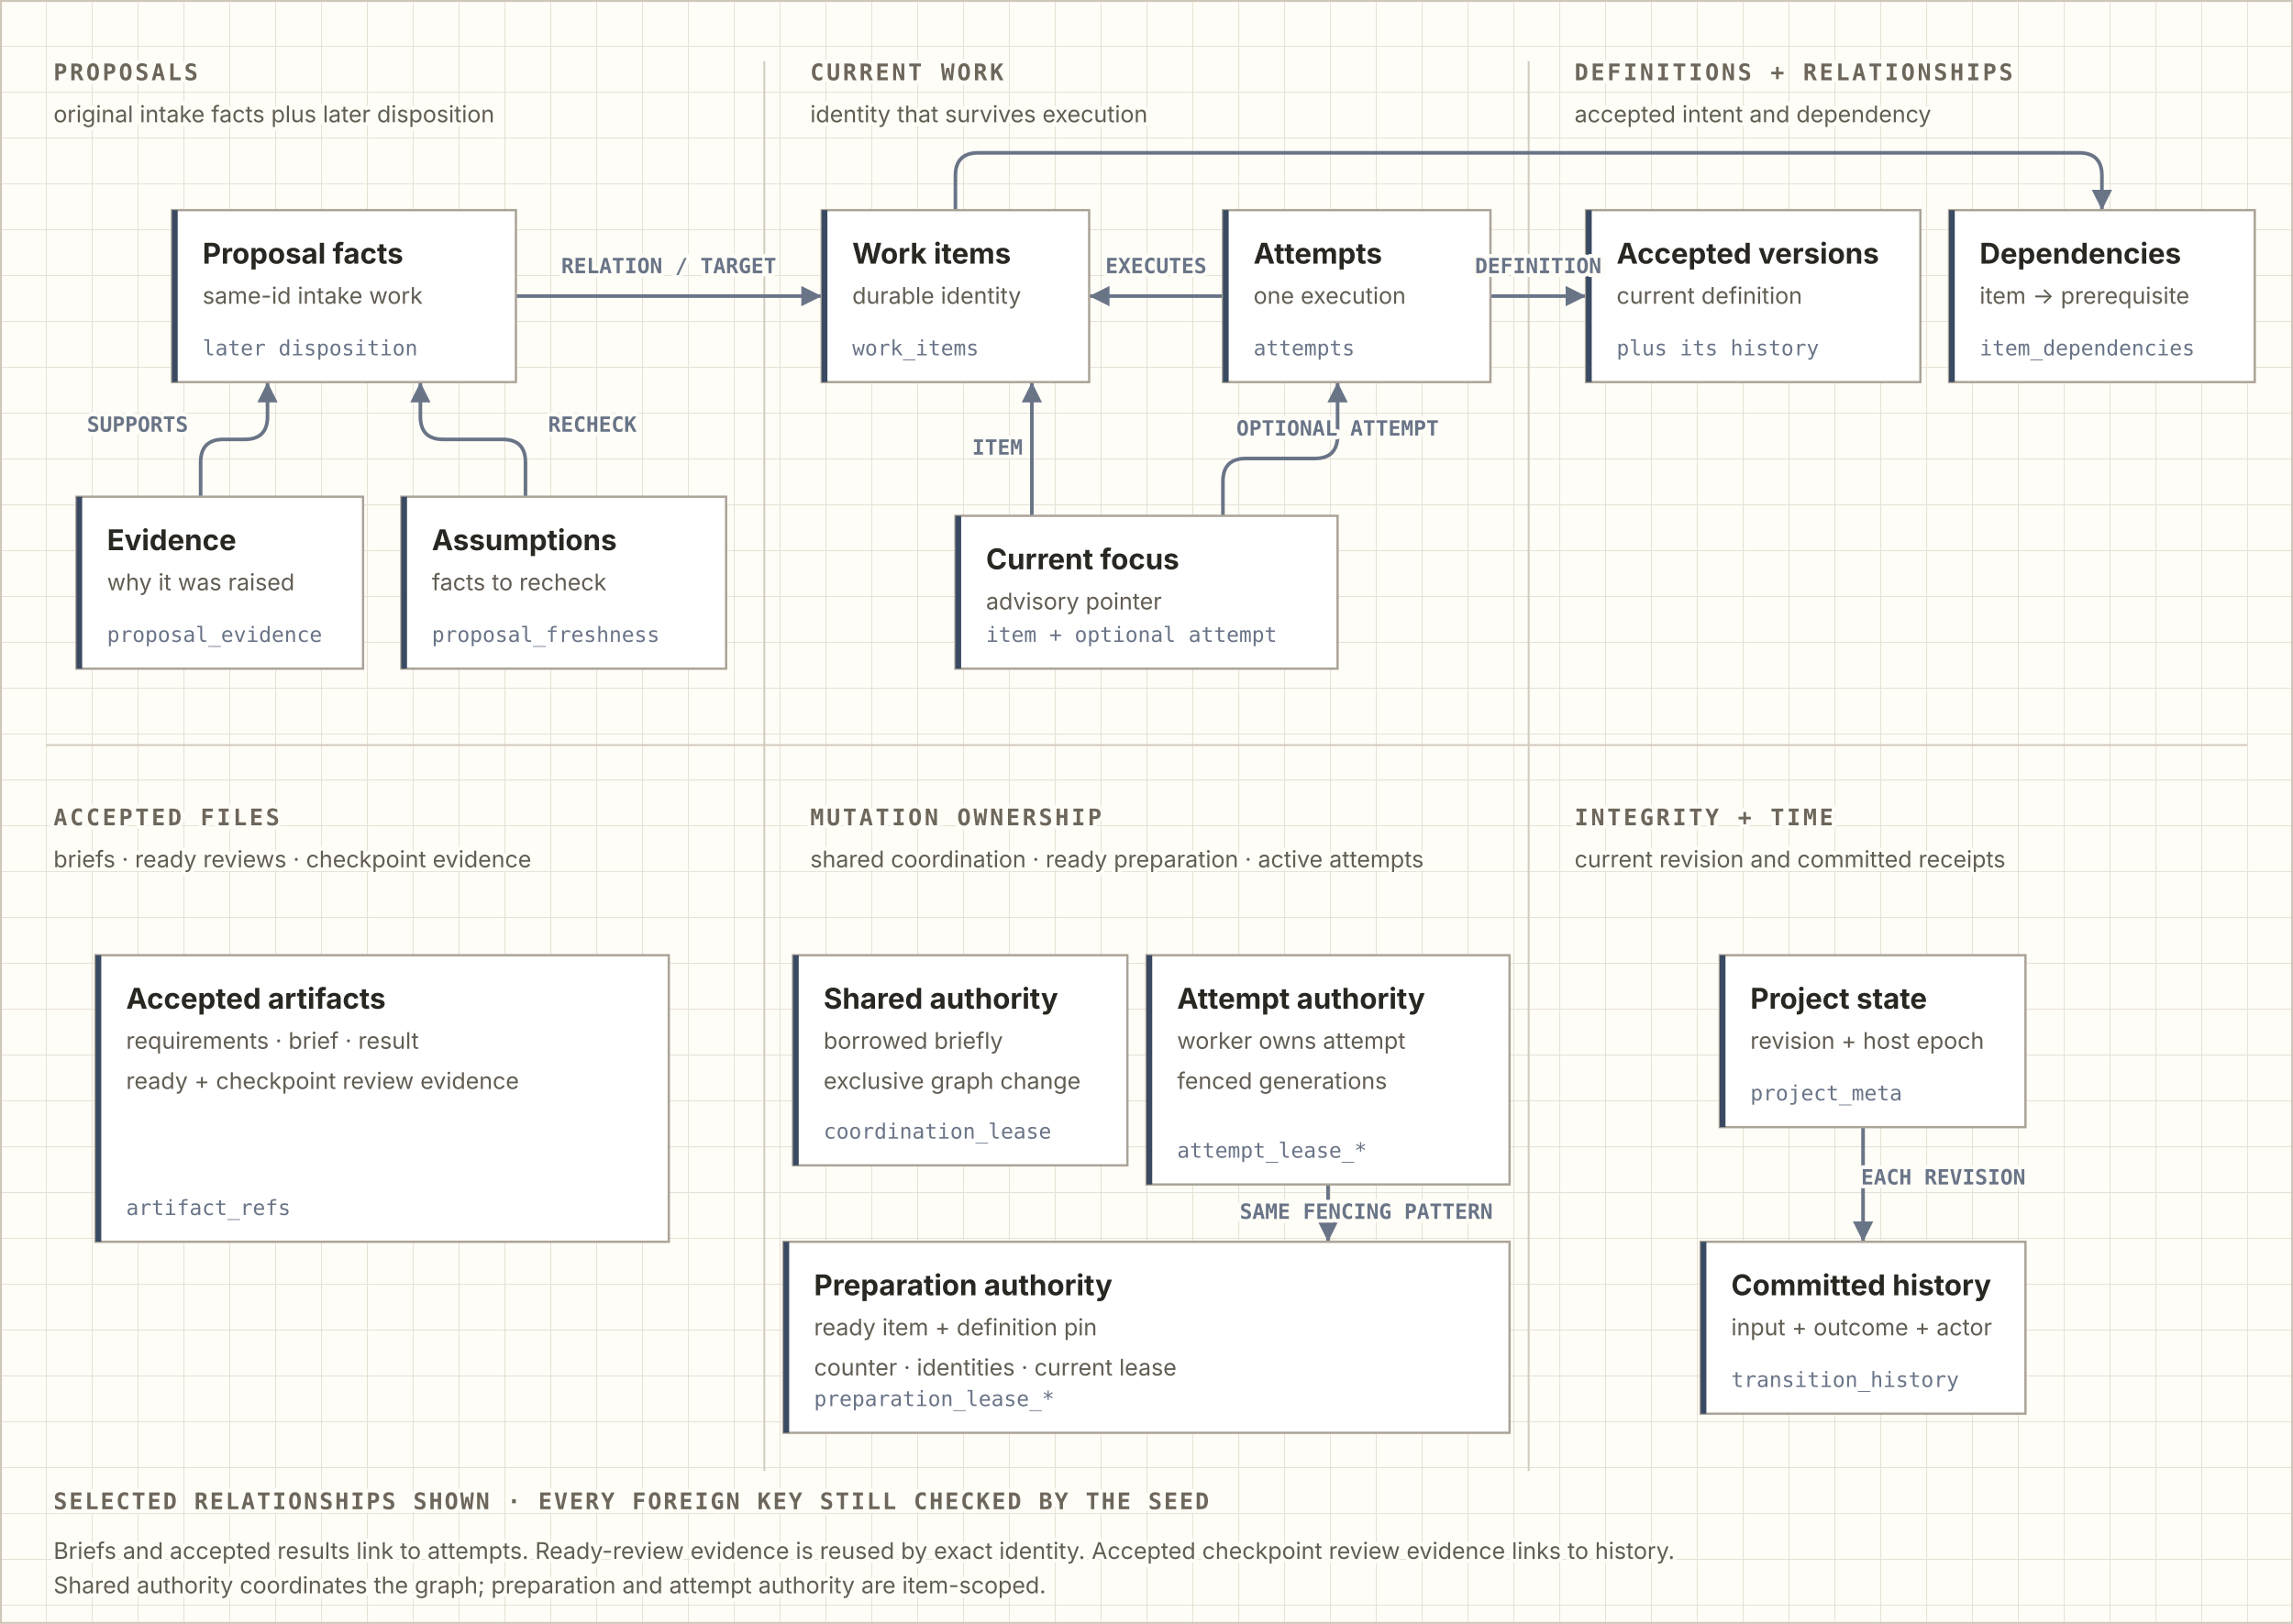
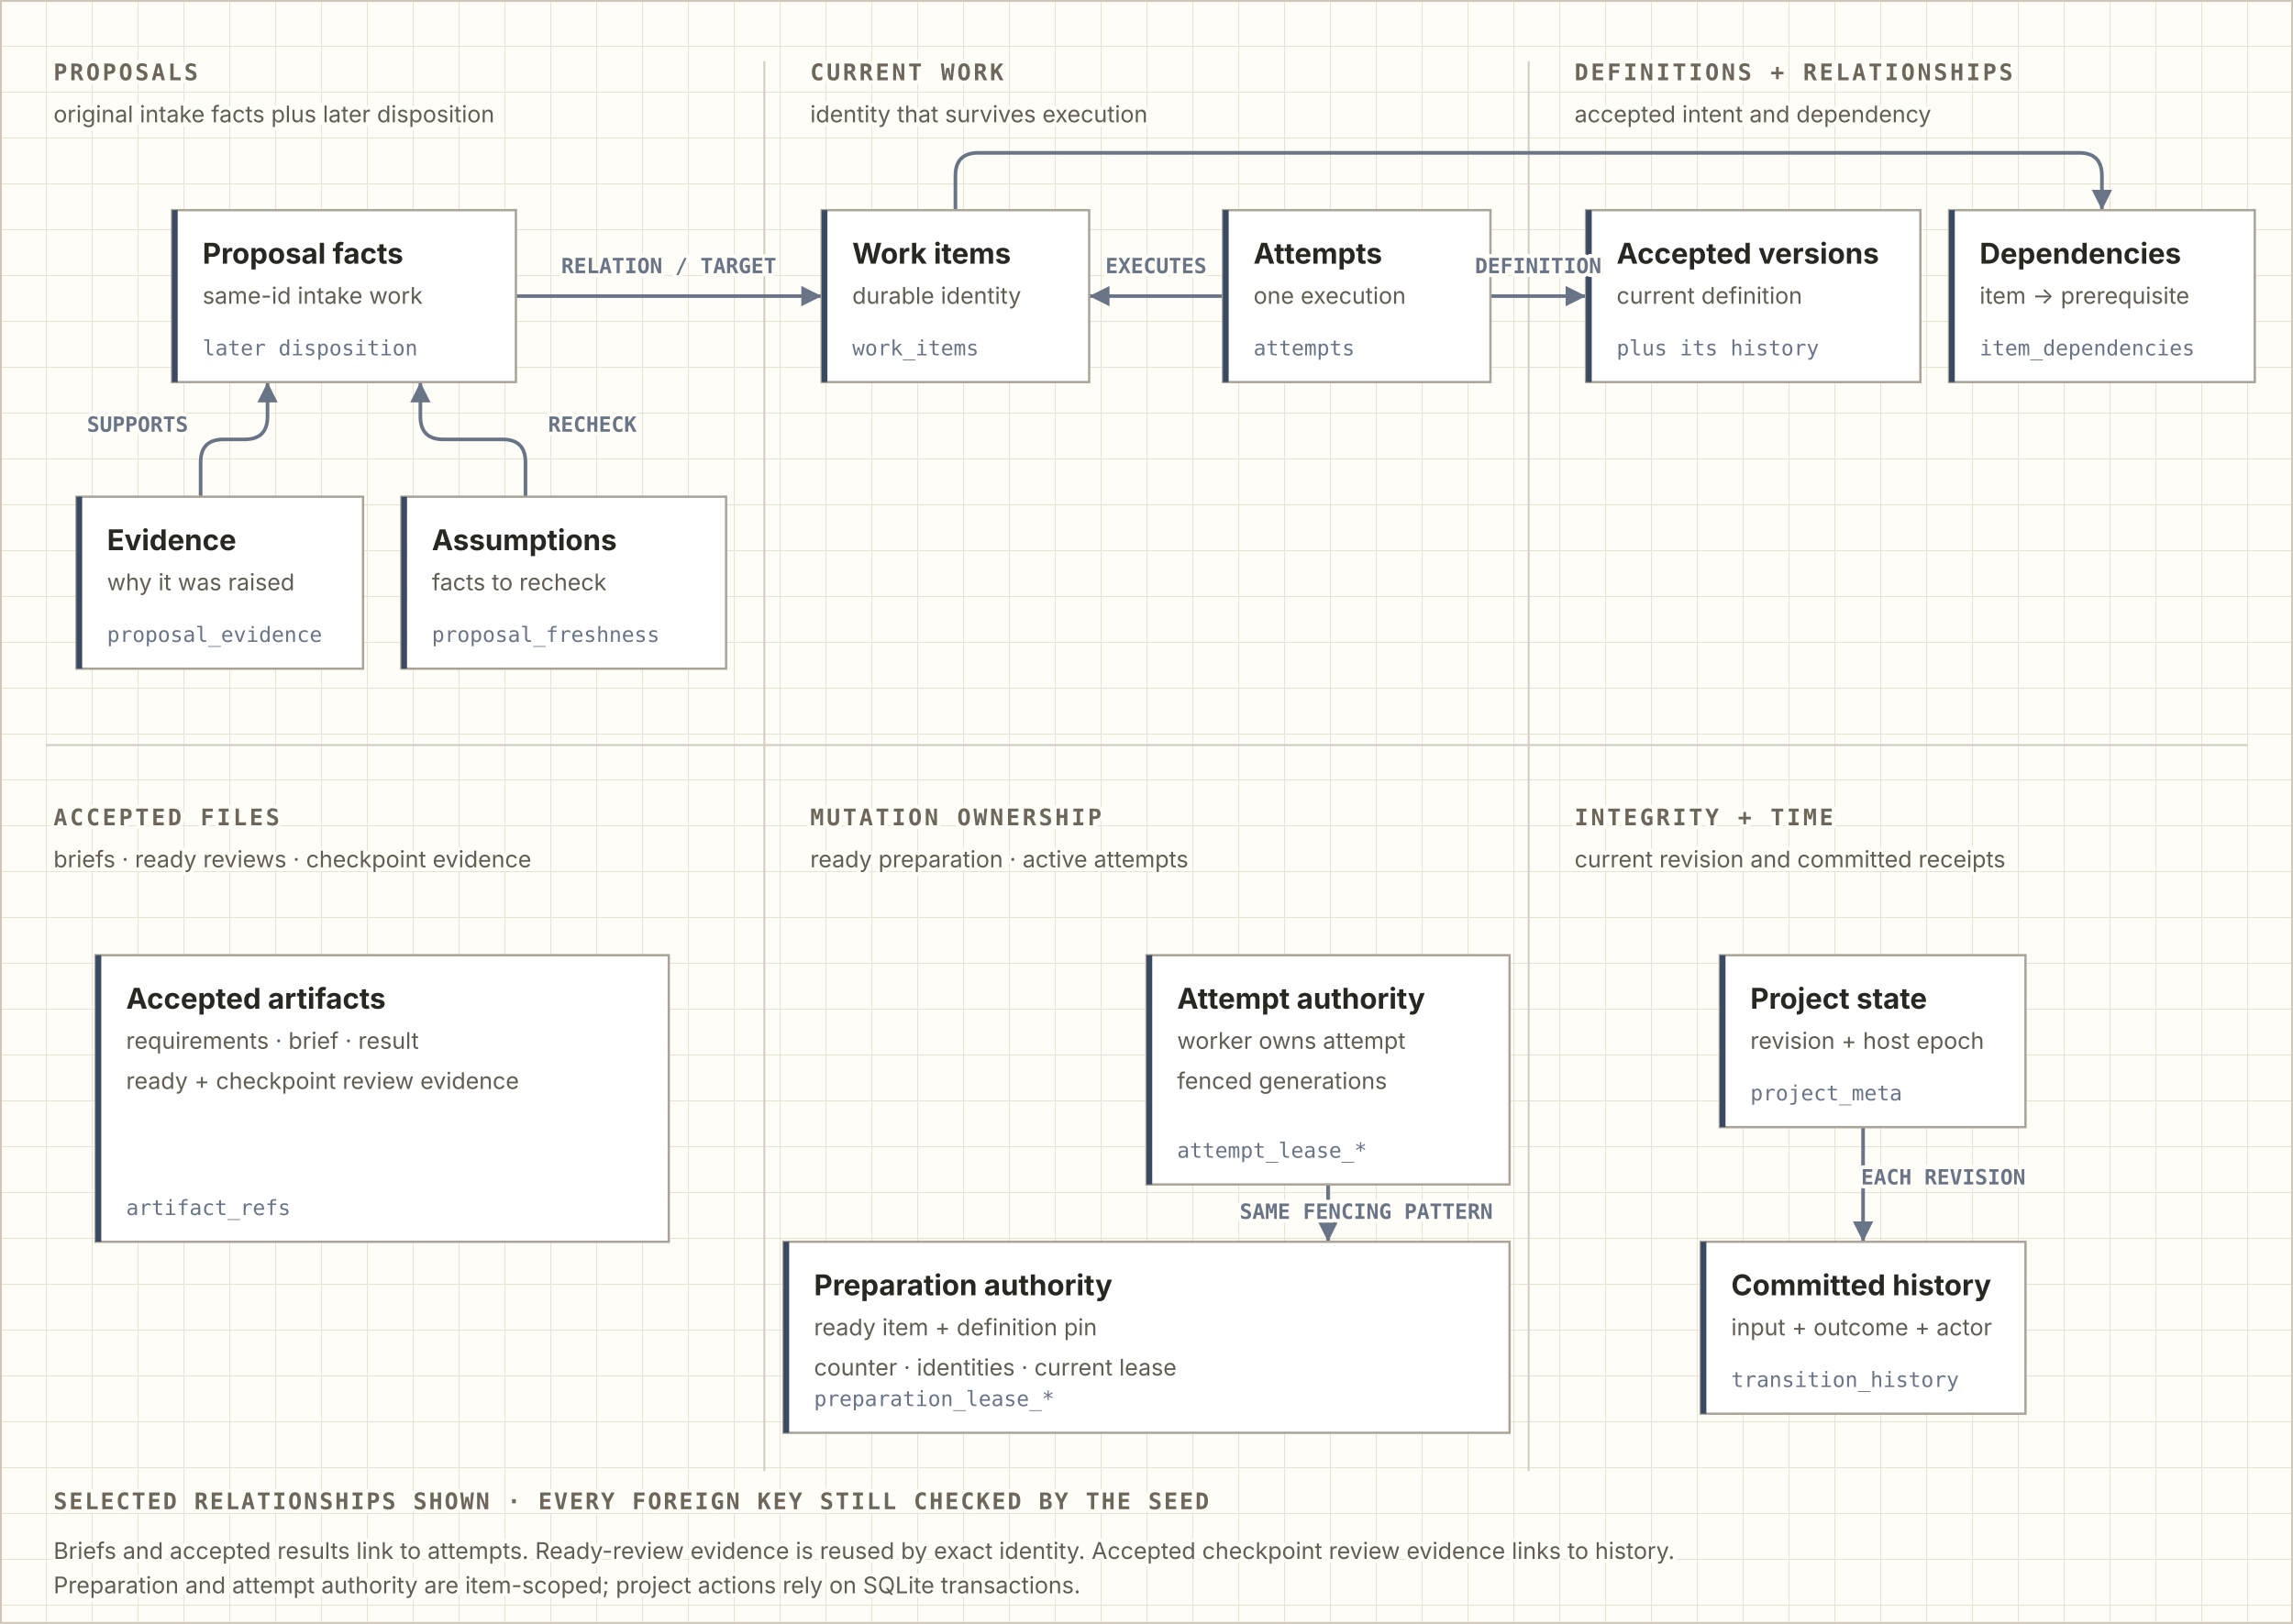
<svg xmlns="http://www.w3.org/2000/svg" role="img" aria-labelledby="title description" viewBox="0 0 1200 850">
  <defs>
    <pattern id="grid" width="24" height="24" patternUnits="userSpaceOnUse">
      <path d="M24 0H0V24" fill="none" stroke="#e8e1d5" stroke-width="1" />
    </pattern>
    <marker id="arrow" viewBox="0 0 10 10" refX="9" refY="5" markerWidth="7" markerHeight="7" orient="auto">
      <path d="M1 1L9 5L1 9Z" fill="#697487" />
    </marker>
    <style>
      text { font-family: ui-sans-serif, system-ui, -apple-system, BlinkMacSystemFont, "Segoe UI", sans-serif; fill: #292721; }
      .section-label, .box-label, .box-meta, .connector-label, .note-meta { font-family: ui-monospace, SFMono-Regular, Menlo, monospace; }
      .section-label, .box-label { font-size: 12px; font-weight: 700; letter-spacing: 0.11em; fill: #6d665b; }
      .section-subtitle { font-size: 12px; fill: #625d53; }
      .guide { stroke: #d3ccc0; stroke-width: 1; }
      .connector { fill: none; stroke: #697487; stroke-width: 1.9; stroke-linecap: round; }
      .connector-label { font-size: 11px; font-weight: 700; fill: #697487; }
      .box { fill: #fff; stroke: #aaa397; stroke-width: 1.2; }
      .box-title { font-size: 15px; font-weight: 700; }
      .box-body { font-size: 12px; fill: #625d53; }
      .box-meta { font-size: 11px; fill: #697487; }
      .note { fill: #625d53; }
      .note-meta { font-weight: 700; letter-spacing: 0.08em; fill: #6d665b; }
      .canvas-text { paint-order: stroke fill; stroke: #fffdf7; stroke-width: 4px; stroke-linejoin: round; }
    </style>
  </defs>
  <rect width="1200" height="850" fill="#fffdf7" />
  <rect width="1200" height="850" fill="url(#grid)" />
  <rect x="0.5" y="0.5" width="1199" height="849" fill="none" stroke="#cec7b9" />
  <line x1="400" y1="32" x2="400" y2="770" class="guide" />
  <line x1="800" y1="32" x2="800" y2="770" class="guide" />
  <line x1="24" y1="390" x2="1176" y2="390" class="guide" />
  <path d="M270 155L430 155" class="connector" marker-end="url(#arrow)" />
  <path d="M640 155L570 155" class="connector" marker-end="url(#arrow)" />
  <path d="M780 155L830 155" class="connector" marker-end="url(#arrow)" />
  <path d="M500 110L500 92Q500 80 512 80L1088 80Q1100 80 1100 92L1100 110" class="connector" marker-end="url(#arrow)" />
  <path d="M105 260L105 242Q105 230 117 230L128 230Q140 230 140 218L140 200" class="connector" marker-end="url(#arrow)" />
  <path d="M275 260L275 242Q275 230 263 230L232 230Q220 230 220 218L220 200" class="connector" marker-end="url(#arrow)" />
-   <path d="M540 270L540 200" class="connector" marker-end="url(#arrow)" />
-   <path d="M640 270L640 252Q640 240 652 240L688 240Q700 240 700 228L700 200" class="connector" marker-end="url(#arrow)" />
  <path d="M695 620L695 650" class="connector" marker-end="url(#arrow)" />
  <path d="M975 590L975 650" class="connector" marker-end="url(#arrow)" />
  <rect x="90" y="110" width="180" height="90" class="box" />
  <rect x="90" y="110" width="3" height="90" fill="#394a62" />
  <rect x="40" y="260" width="150" height="90" class="box" />
  <rect x="40" y="260" width="3" height="90" fill="#394a62" />
  <rect x="210" y="260" width="170" height="90" class="box" />
  <rect x="210" y="260" width="3" height="90" fill="#394a62" />
  <rect x="430" y="110" width="140" height="90" class="box" />
  <rect x="430" y="110" width="3" height="90" fill="#394a62" />
  <rect x="640" y="110" width="140" height="90" class="box" />
  <rect x="640" y="110" width="3" height="90" fill="#394a62" />
-   <rect x="500" y="270" width="200" height="80" class="box" />
-   <rect x="500" y="270" width="3" height="80" fill="#394a62" />
  <rect x="830" y="110" width="175" height="90" class="box" />
  <rect x="830" y="110" width="3" height="90" fill="#394a62" />
  <rect x="1020" y="110" width="160" height="90" class="box" />
  <rect x="1020" y="110" width="3" height="90" fill="#394a62" />
  <rect x="50" y="500" width="300" height="150" class="box" />
  <rect x="50" y="500" width="3" height="150" fill="#394a62" />
-   <rect x="415" y="500" width="175" height="110" class="box" />
-   <rect x="415" y="500" width="3" height="110" fill="#394a62" />
  <rect x="600" y="500" width="190" height="120" class="box" />
  <rect x="600" y="500" width="3" height="120" fill="#394a62" />
  <rect x="410" y="650" width="380" height="100" class="box" />
  <rect x="410" y="650" width="3" height="100" fill="#394a62" />
  <rect x="900" y="500" width="160" height="90" class="box" />
  <rect x="900" y="500" width="3" height="90" fill="#394a62" />
  <rect x="890" y="650" width="170" height="90" class="box" />
  <rect x="890" y="650" width="3" height="90" fill="#394a62" />
  <text x="28" y="42" class="section-label canvas-text">PROPOSALS</text>
  <text x="28" y="64" class="section-subtitle canvas-text">original intake facts plus later disposition</text>
  <text x="424" y="42" class="section-label canvas-text">CURRENT WORK</text>
  <text x="424" y="64" class="section-subtitle canvas-text">identity that survives execution</text>
  <text x="824" y="42" class="section-label canvas-text">DEFINITIONS + RELATIONSHIPS</text>
  <text x="824" y="64" class="section-subtitle canvas-text">accepted intent and dependency</text>
  <text x="28" y="432" class="section-label canvas-text">ACCEPTED FILES</text>
  <text x="28" y="454" class="section-subtitle canvas-text">briefs · ready reviews · checkpoint evidence</text>
  <text x="424" y="432" class="section-label canvas-text">MUTATION OWNERSHIP</text>
-   <text x="424" y="454" class="section-subtitle canvas-text">shared coordination · ready preparation · active attempts</text>
+   <text x="424" y="454" class="section-subtitle canvas-text">ready preparation · active attempts</text>
  <text x="824" y="432" class="section-label canvas-text">INTEGRITY + TIME</text>
  <text x="824" y="454" class="section-subtitle canvas-text">current revision and committed receipts</text>
  <text x="350" y="143" text-anchor="middle" class="connector-label canvas-text">RELATION / TARGET</text>
  <text x="605" y="143" text-anchor="middle" class="connector-label canvas-text">EXECUTES</text>
  <text x="805" y="143" text-anchor="middle" class="connector-label canvas-text">DEFINITION</text>
  <text x="72" y="226" text-anchor="middle" class="connector-label canvas-text">SUPPORTS</text>
  <text x="310" y="226" text-anchor="middle" class="connector-label canvas-text">RECHECK</text>
-   <text x="522" y="238" text-anchor="middle" class="connector-label canvas-text">ITEM</text>
-   <text x="700" y="228" text-anchor="middle" class="connector-label canvas-text">OPTIONAL ATTEMPT</text>
  <text x="715" y="638" text-anchor="middle" class="connector-label canvas-text">SAME FENCING PATTERN</text>
  <text x="1017" y="620" text-anchor="middle" class="connector-label canvas-text">EACH REVISION</text>
  <text x="106" y="138" class="box-title">Proposal facts</text>
  <text x="106" y="159" class="box-body">same-id intake work</text>
  <text x="106" y="186" class="box-meta">later disposition</text>
  <text x="56" y="288" class="box-title">Evidence</text>
  <text x="56" y="309" class="box-body">why it was raised</text>
  <text x="56" y="336" class="box-meta">proposal_evidence</text>
  <text x="226" y="288" class="box-title">Assumptions</text>
  <text x="226" y="309" class="box-body">facts to recheck</text>
  <text x="226" y="336" class="box-meta">proposal_freshness</text>
  <text x="446" y="138" class="box-title">Work items</text>
  <text x="446" y="159" class="box-body">durable identity</text>
  <text x="446" y="186" class="box-meta">work_items</text>
  <text x="656" y="138" class="box-title">Attempts</text>
  <text x="656" y="159" class="box-body">one execution</text>
  <text x="656" y="186" class="box-meta">attempts</text>
-   <text x="516" y="298" class="box-title">Current focus</text>
-   <text x="516" y="319" class="box-body">advisory pointer</text>
-   <text x="516" y="336" class="box-meta">item + optional attempt</text>
  <text x="846" y="138" class="box-title">Accepted versions</text>
  <text x="846" y="159" class="box-body">current definition</text>
  <text x="846" y="186" class="box-meta">plus its history</text>
  <text x="1036" y="138" class="box-title">Dependencies</text>
  <text x="1036" y="159" class="box-body">item → prerequisite</text>
  <text x="1036" y="186" class="box-meta">item_dependencies</text>
  <text x="66" y="528" class="box-title">Accepted artifacts</text>
  <text x="66" y="549" class="box-body">requirements · brief · result</text>
  <text x="66" y="570" class="box-body">ready + checkpoint review evidence</text>
  <text x="66" y="636" class="box-meta">artifact_refs</text>
-   <text x="431" y="528" class="box-title">Shared authority</text>
-   <text x="431" y="549" class="box-body">borrowed briefly</text>
-   <text x="431" y="570" class="box-body">exclusive graph change</text>
-   <text x="431" y="596" class="box-meta">coordination_lease</text>
  <text x="616" y="528" class="box-title">Attempt authority</text>
  <text x="616" y="549" class="box-body">worker owns attempt</text>
  <text x="616" y="570" class="box-body">fenced generations</text>
  <text x="616" y="606" class="box-meta">attempt_lease_*</text>
  <text x="426" y="678" class="box-title">Preparation authority</text>
  <text x="426" y="699" class="box-body">ready item + definition pin</text>
  <text x="426" y="720" class="box-body">counter · identities · current lease</text>
  <text x="426" y="736" class="box-meta">preparation_lease_*</text>
  <text x="916" y="528" class="box-title">Project state</text>
  <text x="916" y="549" class="box-body">revision + host epoch</text>
  <text x="916" y="576" class="box-meta">project_meta</text>
  <text x="906" y="678" class="box-title">Committed history</text>
  <text x="906" y="699" class="box-body">input + outcome + actor</text>
  <text x="906" y="726" class="box-meta">transition_history</text>
  <text x="28" y="790" text-anchor="start" font-size="12" class="note-meta canvas-text">SELECTED RELATIONSHIPS SHOWN · EVERY FOREIGN KEY STILL CHECKED BY THE SEED</text>
  <text x="28" y="816" text-anchor="start" font-size="12" class="note canvas-text">Briefs and accepted results link to attempts. Ready-review evidence is reused by exact identity. Accepted checkpoint review evidence links to history.</text>
-   <text x="28" y="834" text-anchor="start" font-size="12" class="note canvas-text">Shared authority coordinates the graph; preparation and attempt authority are item-scoped.</text>
+   <text x="28" y="834" text-anchor="start" font-size="12" class="note canvas-text">Preparation and attempt authority are item-scoped; project actions rely on SQLite transactions.</text>
</svg>
